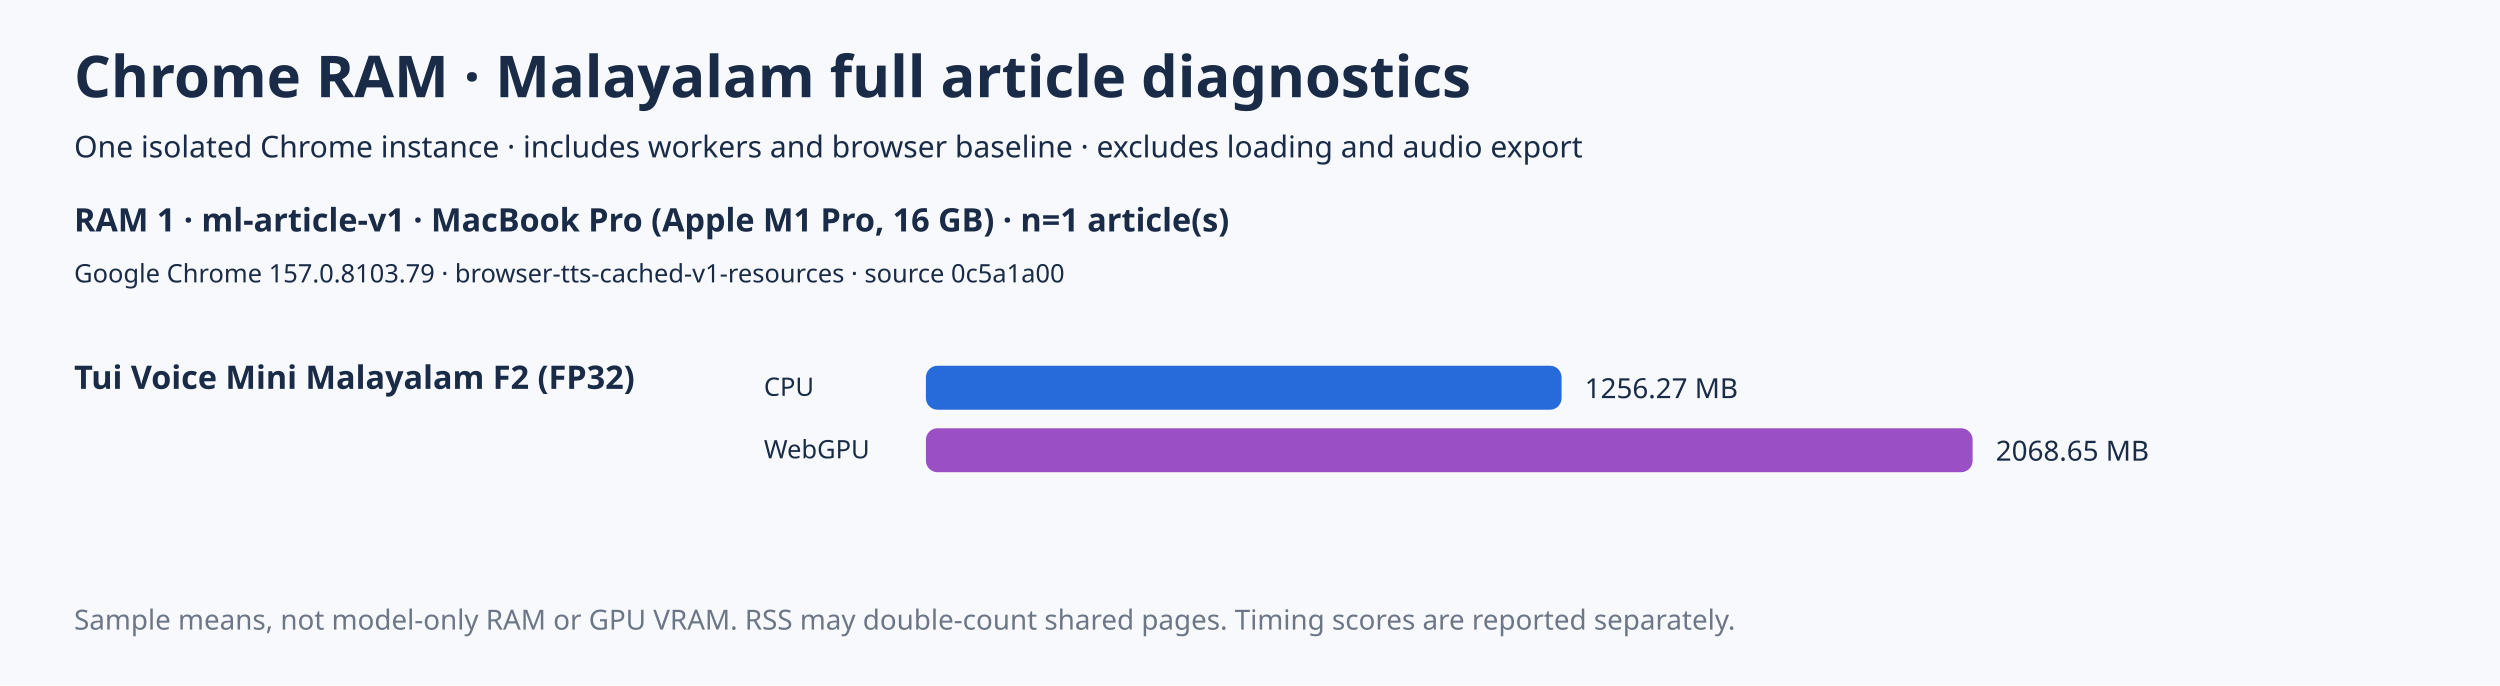
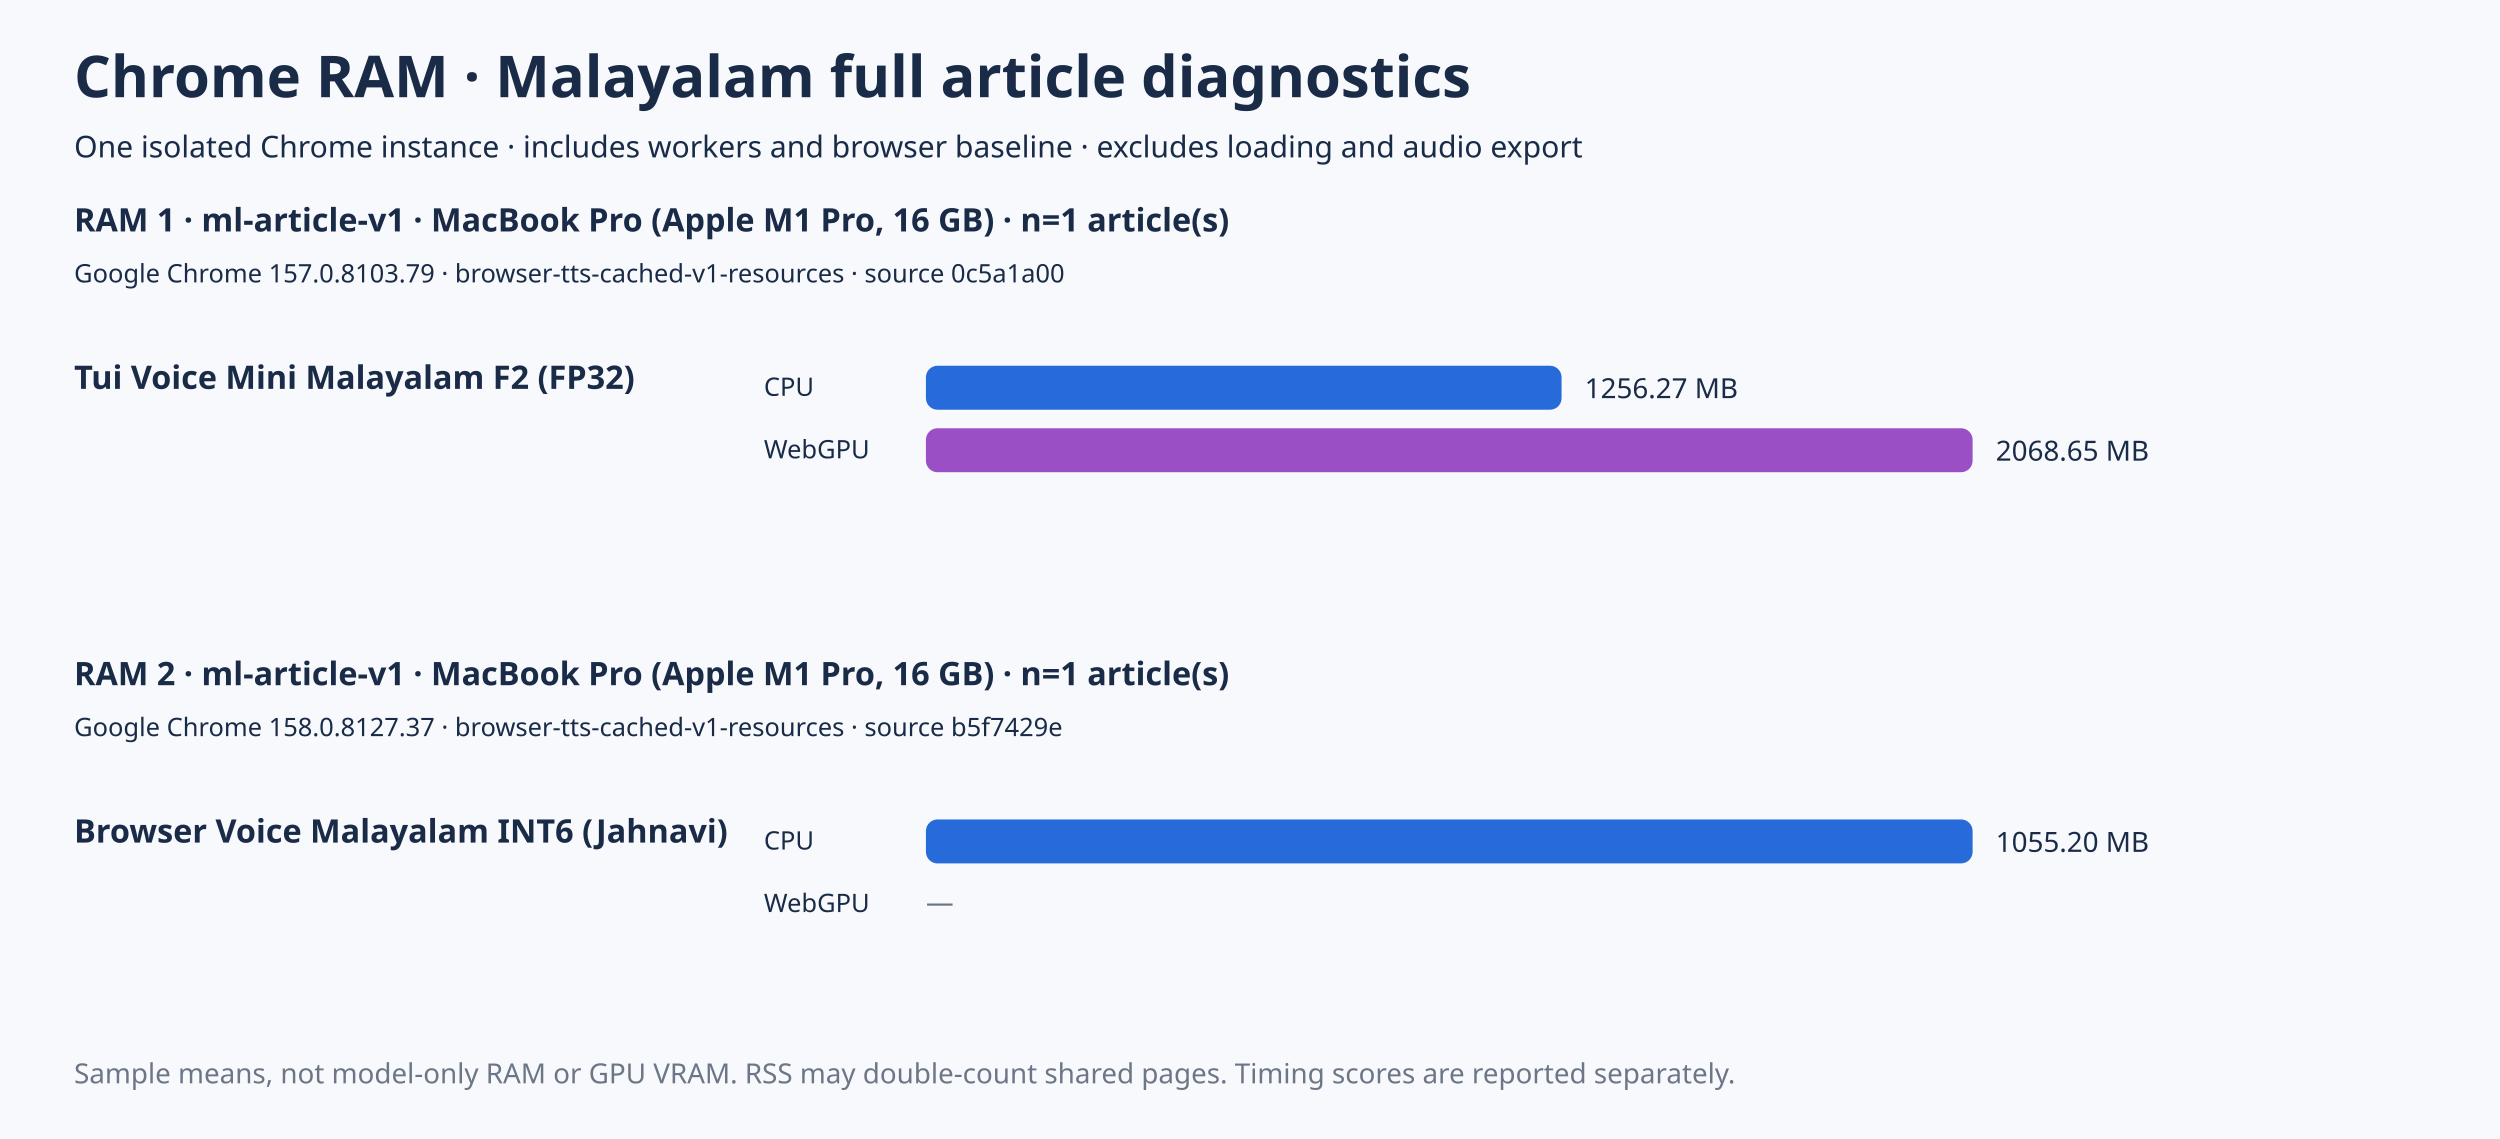
- <svg xmlns="http://www.w3.org/2000/svg" width="1080" height="296" viewBox="0 0 1080 296" role="img" aria-labelledby="title desc">
+ <svg xmlns="http://www.w3.org/2000/svg" width="1080" height="492" viewBox="0 0 1080 492" role="img" aria-labelledby="title desc">
  <rect width="100%" height="100%" fill="#f7f9fc" />
  <g font-family="system-ui,sans-serif" fill="#192b47">
    <text x="32" y="42" font-size="25" font-weight="700">Chrome RAM · Malayalam full article diagnostics</text>
    <text x="32" y="68" font-size="13">One isolated Chrome instance · includes workers and browser baseline · excludes loading and audio export</text>
    <text x="32" y="100" font-size="14" font-weight="700">RAM 1 · ml-article-v1 · MacBook Pro (Apple M1 Pro, 16 GB) · n=1 article(s)</text>
    <text x="32" y="122" font-size="11">Google Chrome 157.0.8103.79 · browser-tts-cached-v1-resources · source 0c5a1a00</text>
    <text x="32" y="168" font-size="14" font-weight="600">Tui Voice Mini Malayalam F2 (FP32)</text>
    <text x="330" y="171" font-size="11">CPU</text>
    <rect x="400" y="158" width="274.60" height="19" rx="5" fill="#276bdb" />
    <text x="684.60" y="172" font-size="12">1256.27 MB</text>
    <text x="330" y="198" font-size="11">WebGPU</text>
    <rect x="400" y="185" width="452.17" height="19" rx="5" fill="#9b4fc4" />
    <text x="862.17" y="199" font-size="12">2068.65 MB</text>
-     <text x="32" y="272" font-size="12" fill="#6c7686">Sample means, not model-only RAM or GPU VRAM. RSS may double-count shared pages. Timing scores are reported separately.</text>
+     <text x="32" y="296" font-size="14" font-weight="700">RAM 2 · ml-article-v1 · MacBook Pro (Apple M1 Pro, 16 GB) · n=1 article(s)</text>
+     <text x="32" y="318" font-size="11">Google Chrome 158.0.8127.37 · browser-tts-cached-v1-resources · source b5f7429e</text>
+     <text x="32" y="364" font-size="14" font-weight="600">Browser Voice Malayalam INT6 (Jahnavi)</text>
+     <text x="330" y="367" font-size="11">CPU</text>
+     <rect x="400" y="354" width="452.17" height="19" rx="5" fill="#276bdb" />
+     <text x="862.17" y="368" font-size="12">1055.20 MB</text>
+     <text x="330" y="394" font-size="11">WebGPU</text>
+     <text x="400" y="394" font-size="12" fill="#6c7686">—</text>
+     <text x="32" y="468" font-size="12" fill="#6c7686">Sample means, not model-only RAM or GPU VRAM. RSS may double-count shared pages. Timing scores are reported separately.</text>
  </g>
</svg>
